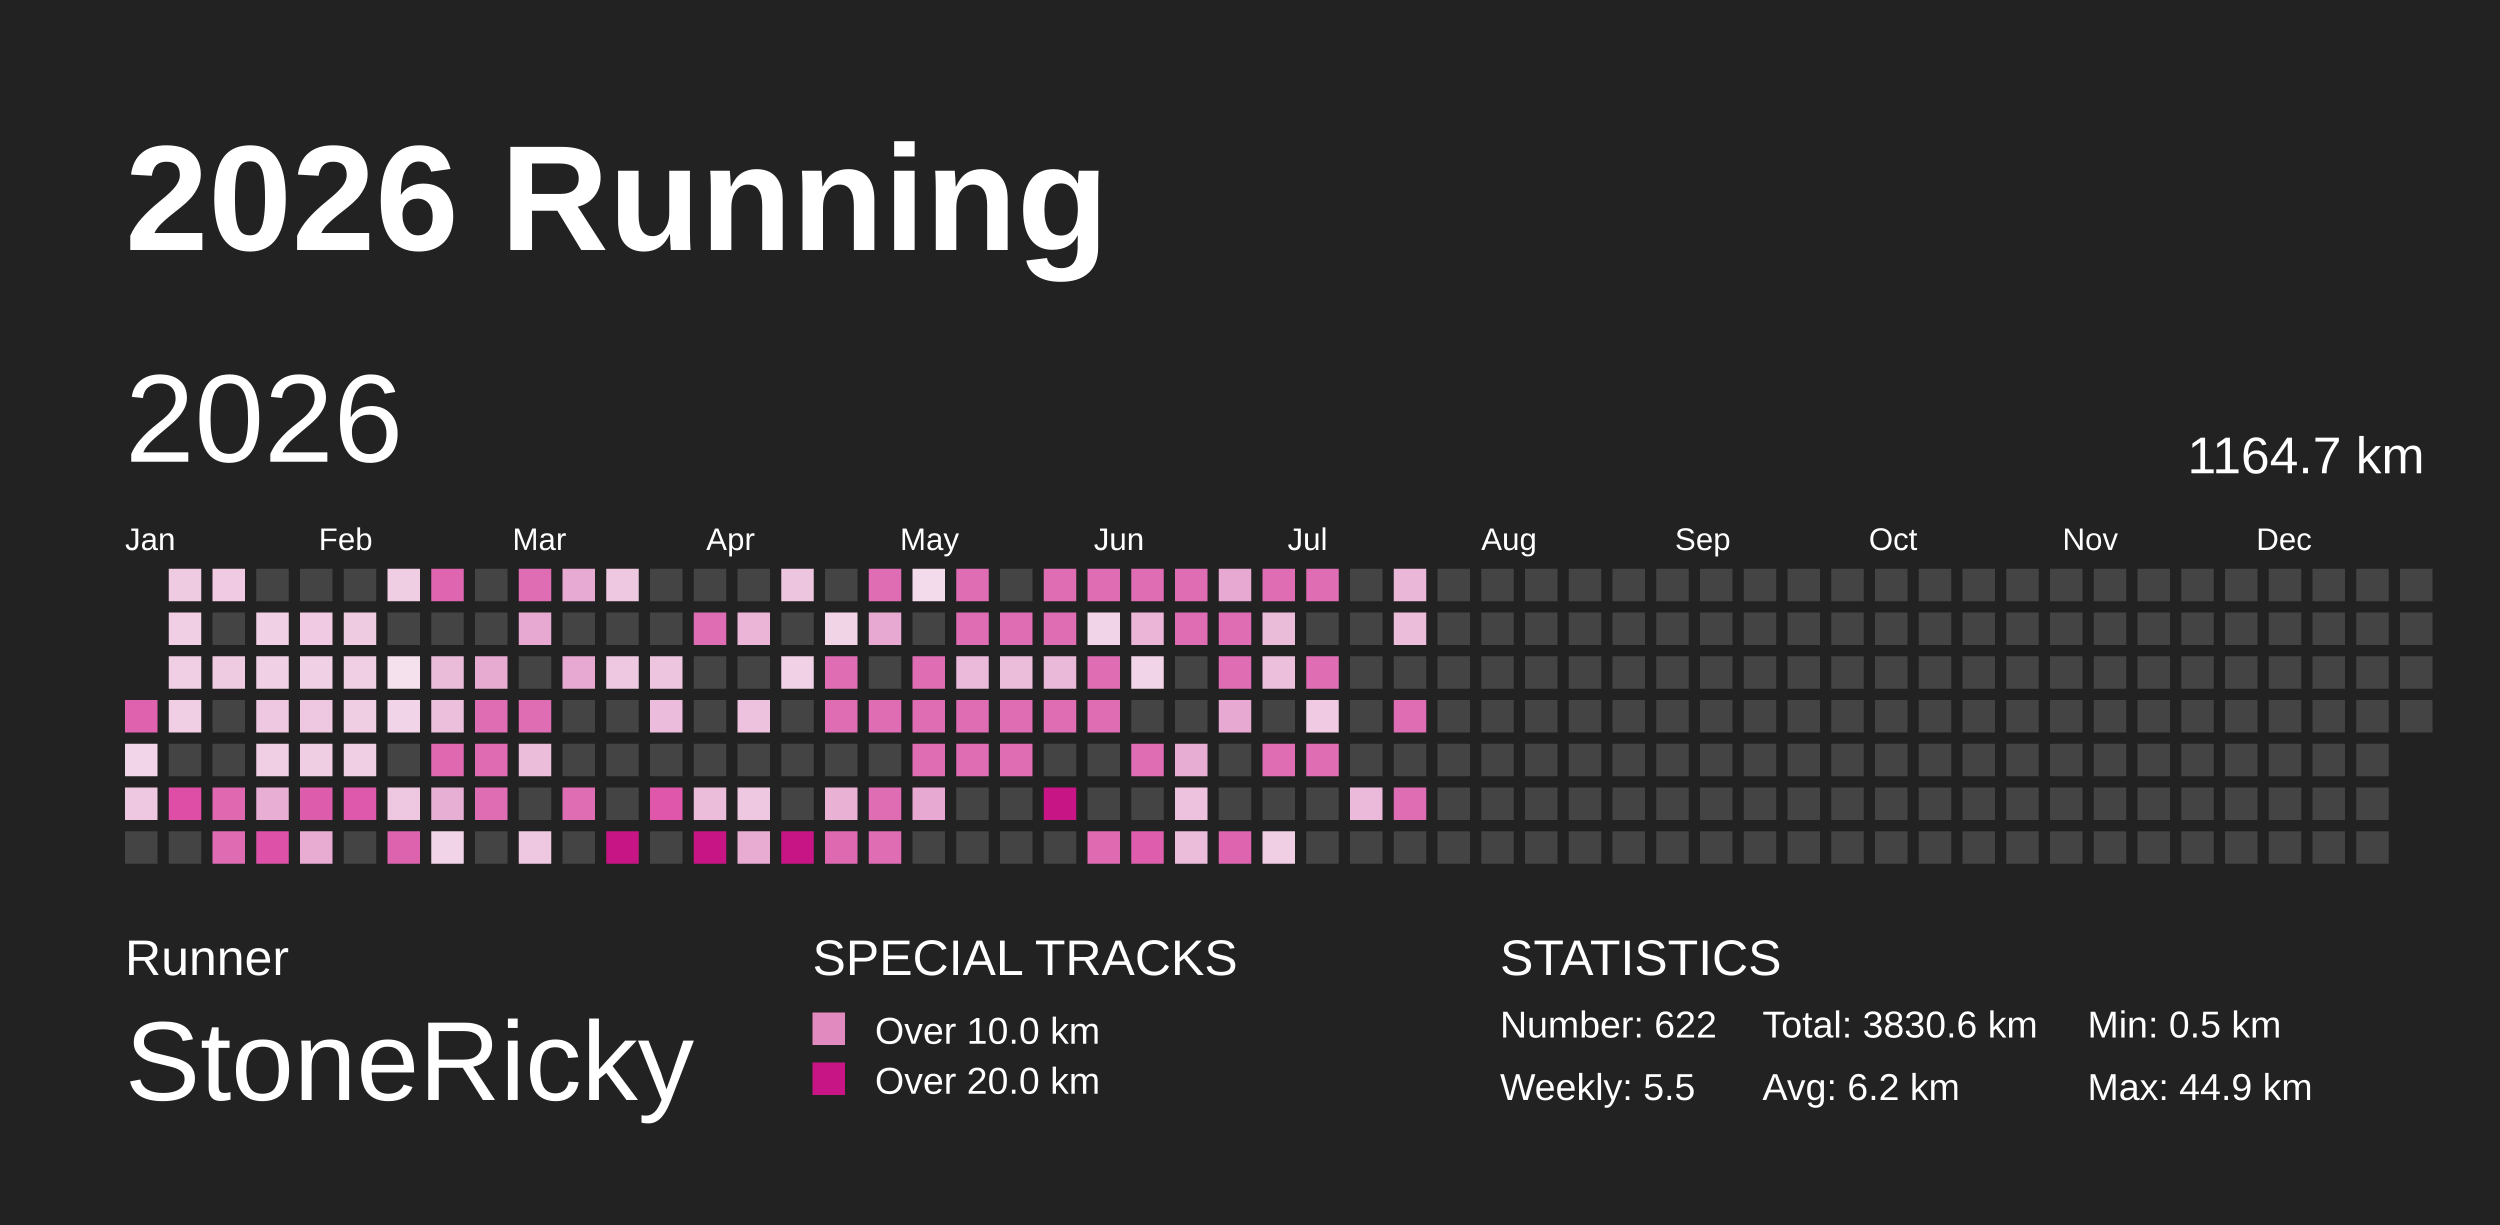
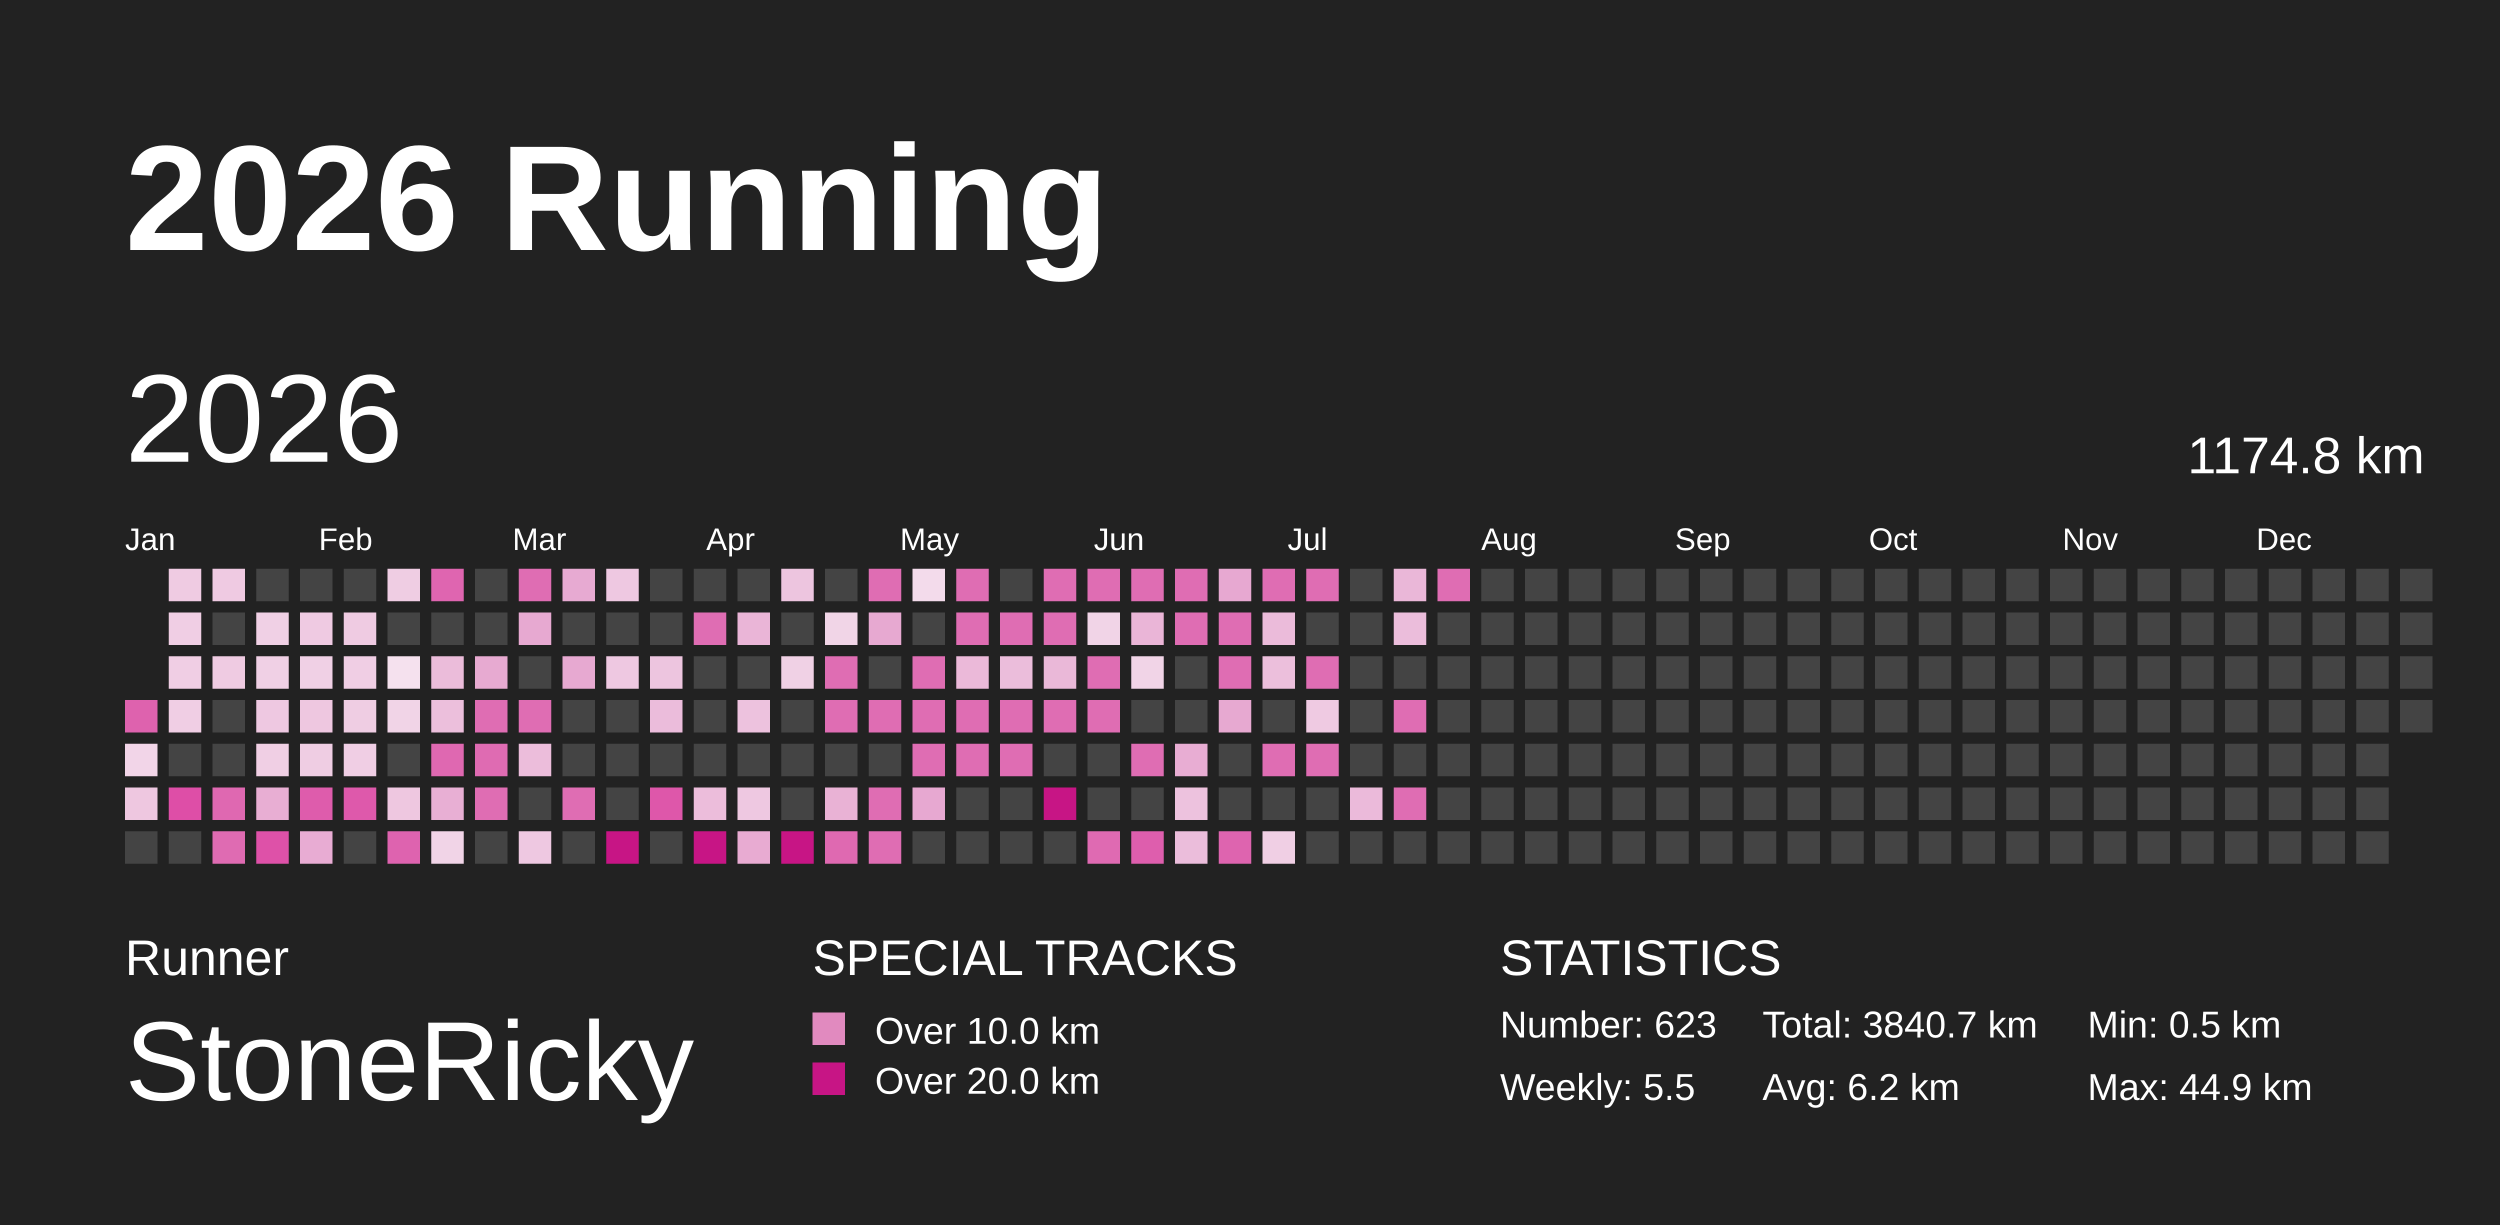
<svg xmlns="http://www.w3.org/2000/svg" baseProfile="full" height="98mm" version="1.1" viewBox="0,0,200,98" width="200mm">
  <defs>
    <pattern height="2" id="indoor-stripe" patternUnits="userSpaceOnUse" width="2">
      <line stroke="white" stroke-opacity="0.45" stroke-width="0.5" x1="0" x2="2" y1="2" y2="0" />
    </pattern>
  </defs>
  <rect fill="#222222" height="98" width="200" x="0" y="0" />
  <text fill="#FFFFFF" style="font-size:12px; font-family:Arial; font-weight:bold;" x="10" y="20">2026 Running</text>
  <text fill="#FFFFFF" style="font-size:4px; font-family:Arial" x="10" y="78">Runner</text>
  <text fill="#FFFFFF" style="font-size:9px; font-family:Arial" x="10" y="88">StoneRicky</text>
  <text fill="#FFFFFF" style="font-size:4px; font-family:Arial" x="65" y="78">SPECIAL TRACKS</text>
  <rect fill="#E18ABF" height="2.6" width="2.6" x="65" y="81" />
  <text fill="#FFFFFF" style="font-size:3px; font-family:Arial" x="70" y="83.5">Over 10.0 km</text>
  <rect fill="#C71585" height="2.6" width="2.6" x="65" y="85" />
  <text fill="#FFFFFF" style="font-size:3px; font-family:Arial" x="70" y="87.5">Over 20.0 km</text>
  <text fill="#FFFFFF" style="font-size:4px; font-family:Arial" x="120" y="78">STATISTICS</text>
-   <text fill="#FFFFFF" style="font-size:3px; font-family:Arial" x="120" y="83">Number: 622</text>
+   <text fill="#FFFFFF" style="font-size:3px; font-family:Arial" x="120" y="83">Number: 623</text>
  <text fill="#FFFFFF" style="font-size:3px; font-family:Arial" x="120" y="88">Weekly: 5.5</text>
-   <text fill="#FFFFFF" style="font-size:3px; font-family:Arial" x="141" y="83">Total: 3830.6 km</text>
+   <text fill="#FFFFFF" style="font-size:3px; font-family:Arial" x="141" y="83">Total: 3840.7 km</text>
  <text fill="#FFFFFF" style="font-size:3px; font-family:Arial" x="141" y="88">Avg: 6.2 km</text>
  <text fill="#FFFFFF" style="font-size:3px; font-family:Arial" x="167" y="83">Min: 0.5 km</text>
  <text fill="#FFFFFF" style="font-size:3px; font-family:Arial" x="167" y="88">Max: 44.9 km</text>
  <text dominant-baseline="hanging" fill="#FFFFFF" style="font-size:10.0px; font-family:Arial;" x="10" y="30">2026</text>
-   <text dominant-baseline="hanging" fill="#FFFFFF" style="font-size:4.125px; font-family:Arial;" x="175" y="35">1164.7 km</text>
+   <text dominant-baseline="hanging" fill="#FFFFFF" style="font-size:4.125px; font-family:Arial;" x="175" y="35">1174.8 km</text>
  <text fill="#FFFFFF" style="font-size:2.5px; font-family:Arial" x="10.0" y="44">Jan</text>
  <text fill="#FFFFFF" style="font-size:2.5px; font-family:Arial" x="25.5" y="44">Feb</text>
  <text fill="#FFFFFF" style="font-size:2.5px; font-family:Arial" x="41.0" y="44">Mar</text>
  <text fill="#FFFFFF" style="font-size:2.5px; font-family:Arial" x="56.5" y="44">Apr</text>
  <text fill="#FFFFFF" style="font-size:2.5px; font-family:Arial" x="72.0" y="44">May</text>
  <text fill="#FFFFFF" style="font-size:2.5px; font-family:Arial" x="87.5" y="44">Jun</text>
  <text fill="#FFFFFF" style="font-size:2.5px; font-family:Arial" x="103.0" y="44">Jul</text>
  <text fill="#FFFFFF" style="font-size:2.5px; font-family:Arial" x="118.5" y="44">Aug</text>
  <text fill="#FFFFFF" style="font-size:2.5px; font-family:Arial" x="134.0" y="44">Sep</text>
  <text fill="#FFFFFF" style="font-size:2.5px; font-family:Arial" x="149.5" y="44">Oct</text>
  <text fill="#FFFFFF" style="font-size:2.5px; font-family:Arial" x="165.0" y="44">Nov</text>
  <text fill="#FFFFFF" style="font-size:2.5px; font-family:Arial" x="180.5" y="44">Dec</text>
  <rect fill="#de62ae" height="2.6" width="2.6" x="10.0" y="56.0" />
  <rect fill="#f2d5e8" height="2.6" width="2.6" x="10.0" y="59.5" />
  <rect fill="#eec7e0" height="2.6" width="2.6" x="10.0" y="63.0" />
  <rect fill="#444444" height="2.6" width="2.6" x="10.0" y="66.5" />
  <rect fill="#efcbe2" height="2.6" width="2.6" x="13.5" y="45.5" />
  <rect fill="#f0cee4" height="2.6" width="2.6" x="13.5" y="49.0" />
  <rect fill="#f0cee4" height="2.6" width="2.6" x="13.5" y="52.5" />
  <rect fill="#f0cee4" height="2.6" width="2.6" x="13.5" y="56.0" />
  <rect fill="#444444" height="2.6" width="2.6" x="13.5" y="59.5" />
  <rect fill="#de4ea7" height="2.6" width="2.6" x="13.5" y="63.0" />
  <rect fill="#444444" height="2.6" width="2.6" x="13.5" y="66.5" />
  <rect fill="#efcae2" height="2.6" width="2.6" x="17.0" y="45.5" />
  <rect fill="#444444" height="2.6" width="2.6" x="17.0" y="49.0" />
  <rect fill="#efcbe2" height="2.6" width="2.6" x="17.0" y="52.5" />
  <rect fill="#444444" height="2.6" width="2.6" x="17.0" y="56.0" />
  <rect fill="#444444" height="2.6" width="2.6" x="17.0" y="59.5" />
  <rect fill="#df68b1" height="2.6" width="2.6" x="17.0" y="63.0" />
  <rect fill="#df6bb2" height="2.6" width="2.6" x="17.0" y="66.5" />
  <rect fill="#444444" height="2.6" width="2.6" x="20.5" y="45.5" />
  <rect fill="#f0d0e5" height="2.6" width="2.6" x="20.5" y="49.0" />
  <rect fill="#f0d0e5" height="2.6" width="2.6" x="20.5" y="52.5" />
  <rect fill="#eec8e1" height="2.6" width="2.6" x="20.5" y="56.0" />
  <rect fill="#f0cfe4" height="2.6" width="2.6" x="20.5" y="59.5" />
  <rect fill="#e8aed3" height="2.6" width="2.6" x="20.5" y="63.0" />
  <rect fill="#de51a8" height="2.6" width="2.6" x="20.5" y="66.5" />
  <rect fill="#444444" height="2.6" width="2.6" x="24.0" y="45.5" />
  <rect fill="#efcae2" height="2.6" width="2.6" x="24.0" y="49.0" />
  <rect fill="#f0d0e5" height="2.6" width="2.6" x="24.0" y="52.5" />
  <rect fill="#eec7e0" height="2.6" width="2.6" x="24.0" y="56.0" />
  <rect fill="#efcde3" height="2.6" width="2.6" x="24.0" y="59.5" />
  <rect fill="#de5cac" height="2.6" width="2.6" x="24.0" y="63.0" />
  <rect fill="#e8acd3" height="2.6" width="2.6" x="24.0" y="66.5" />
  <rect fill="#444444" height="2.6" width="2.6" x="27.5" y="45.5" />
  <rect fill="#efcbe2" height="2.6" width="2.6" x="27.5" y="49.0" />
  <rect fill="#f0cee4" height="2.6" width="2.6" x="27.5" y="52.5" />
  <rect fill="#efcde3" height="2.6" width="2.6" x="27.5" y="56.0" />
  <rect fill="#f0cee4" height="2.6" width="2.6" x="27.5" y="59.5" />
  <rect fill="#de59ab" height="2.6" width="2.6" x="27.5" y="63.0" />
  <rect fill="#444444" height="2.6" width="2.6" x="27.5" y="66.5" />
  <rect fill="#efcde3" height="2.6" width="2.6" x="31.0" y="45.5" />
  <rect fill="#444444" height="2.6" width="2.6" x="31.0" y="49.0" />
  <rect fill="#f5e1ee" height="2.6" width="2.6" x="31.0" y="52.5" />
  <rect fill="#f1d4e7" height="2.6" width="2.6" x="31.0" y="56.0" />
  <rect fill="#444444" height="2.6" width="2.6" x="31.0" y="59.5" />
  <rect fill="#eec7e0" height="2.6" width="2.6" x="31.0" y="63.0" />
  <rect fill="#de63af" height="2.6" width="2.6" x="31.0" y="66.5" />
  <rect fill="#df65b0" height="2.6" width="2.6" x="34.5" y="45.5" />
  <rect fill="#444444" height="2.6" width="2.6" x="34.5" y="49.0" />
  <rect fill="#ebbcda" height="2.6" width="2.6" x="34.5" y="52.5" />
  <rect fill="#ecbfdc" height="2.6" width="2.6" x="34.5" y="56.0" />
  <rect fill="#df68b1" height="2.6" width="2.6" x="34.5" y="59.5" />
  <rect fill="#e8afd4" height="2.6" width="2.6" x="34.5" y="63.0" />
  <rect fill="#f1d4e7" height="2.6" width="2.6" x="34.5" y="66.5" />
  <rect fill="#444444" height="2.6" width="2.6" x="38.0" y="45.5" />
  <rect fill="#444444" height="2.6" width="2.6" x="38.0" y="49.0" />
  <rect fill="#e7aad1" height="2.6" width="2.6" x="38.0" y="52.5" />
  <rect fill="#df6db3" height="2.6" width="2.6" x="38.0" y="56.0" />
  <rect fill="#df6bb2" height="2.6" width="2.6" x="38.0" y="59.5" />
  <rect fill="#df6db3" height="2.6" width="2.6" x="38.0" y="63.0" />
  <rect fill="#444444" height="2.6" width="2.6" x="38.0" y="66.5" />
  <rect fill="#df6db3" height="2.6" width="2.6" x="41.5" y="45.5" />
  <rect fill="#e7a9d1" height="2.6" width="2.6" x="41.5" y="49.0" />
  <rect fill="#444444" height="2.6" width="2.6" x="41.5" y="52.5" />
  <rect fill="#df6db3" height="2.6" width="2.6" x="41.5" y="56.0" />
  <rect fill="#ecbddb" height="2.6" width="2.6" x="41.5" y="59.5" />
  <rect fill="#444444" height="2.6" width="2.6" x="41.5" y="63.0" />
  <rect fill="#eec8e1" height="2.6" width="2.6" x="41.5" y="66.5" />
  <rect fill="#e7aad2" height="2.6" width="2.6" x="45.0" y="45.5" />
  <rect fill="#444444" height="2.6" width="2.6" x="45.0" y="49.0" />
  <rect fill="#e7a9d1" height="2.6" width="2.6" x="45.0" y="52.5" />
  <rect fill="#444444" height="2.6" width="2.6" x="45.0" y="56.0" />
  <rect fill="#444444" height="2.6" width="2.6" x="45.0" y="59.5" />
  <rect fill="#df6db3" height="2.6" width="2.6" x="45.0" y="63.0" />
  <rect fill="#444444" height="2.6" width="2.6" x="45.0" y="66.5" />
  <rect fill="#eec8e1" height="2.6" width="2.6" x="48.5" y="45.5" />
  <rect fill="#444444" height="2.6" width="2.6" x="48.5" y="49.0" />
  <rect fill="#eec8e1" height="2.6" width="2.6" x="48.5" y="52.5" />
  <rect fill="#444444" height="2.6" width="2.6" x="48.5" y="56.0" />
  <rect fill="#444444" height="2.6" width="2.6" x="48.5" y="59.5" />
  <rect fill="#444444" height="2.6" width="2.6" x="48.5" y="63.0" />
  <rect fill="#C71585" height="2.6" width="2.6" x="48.5" y="66.5" />
  <rect fill="#444444" height="2.6" width="2.6" x="52.0" y="45.5" />
  <rect fill="#444444" height="2.6" width="2.6" x="52.0" y="49.0" />
  <rect fill="#edc5df" height="2.6" width="2.6" x="52.0" y="52.5" />
  <rect fill="#ebbcdb" height="2.6" width="2.6" x="52.0" y="56.0" />
  <rect fill="#444444" height="2.6" width="2.6" x="52.0" y="59.5" />
  <rect fill="#de57aa" height="2.6" width="2.6" x="52.0" y="63.0" />
  <rect fill="#444444" height="2.6" width="2.6" x="52.0" y="66.5" />
  <rect fill="#444444" height="2.6" width="2.6" x="55.5" y="45.5" />
  <rect fill="#df6db3" height="2.6" width="2.6" x="55.5" y="49.0" />
  <rect fill="#444444" height="2.6" width="2.6" x="55.5" y="52.5" />
  <rect fill="#444444" height="2.6" width="2.6" x="55.5" y="56.0" />
  <rect fill="#444444" height="2.6" width="2.6" x="55.5" y="59.5" />
  <rect fill="#ecbddb" height="2.6" width="2.6" x="55.5" y="63.0" />
  <rect fill="#C71585" height="2.6" width="2.6" x="55.5" y="66.5" />
  <rect fill="#444444" height="2.6" width="2.6" x="59.0" y="45.5" />
  <rect fill="#eab5d7" height="2.6" width="2.6" x="59.0" y="49.0" />
  <rect fill="#444444" height="2.6" width="2.6" x="59.0" y="52.5" />
  <rect fill="#edc2de" height="2.6" width="2.6" x="59.0" y="56.0" />
  <rect fill="#444444" height="2.6" width="2.6" x="59.0" y="59.5" />
  <rect fill="#eec8e1" height="2.6" width="2.6" x="59.0" y="63.0" />
  <rect fill="#e8abd2" height="2.6" width="2.6" x="59.0" y="66.5" />
  <rect fill="#edc5df" height="2.6" width="2.6" x="62.5" y="45.5" />
  <rect fill="#444444" height="2.6" width="2.6" x="62.5" y="49.0" />
  <rect fill="#f0d1e5" height="2.6" width="2.6" x="62.5" y="52.5" />
  <rect fill="#444444" height="2.6" width="2.6" x="62.5" y="56.0" />
  <rect fill="#444444" height="2.6" width="2.6" x="62.5" y="59.5" />
  <rect fill="#444444" height="2.6" width="2.6" x="62.5" y="63.0" />
  <rect fill="#C71585" height="2.6" width="2.6" x="62.5" y="66.5" />
  <rect fill="#444444" height="2.6" width="2.6" x="66.0" y="45.5" />
  <rect fill="#f1d5e7" height="2.6" width="2.6" x="66.0" y="49.0" />
  <rect fill="#df6db3" height="2.6" width="2.6" x="66.0" y="52.5" />
  <rect fill="#df6db3" height="2.6" width="2.6" x="66.0" y="56.0" />
  <rect fill="#444444" height="2.6" width="2.6" x="66.0" y="59.5" />
  <rect fill="#e9b2d5" height="2.6" width="2.6" x="66.0" y="63.0" />
  <rect fill="#df69b1" height="2.6" width="2.6" x="66.0" y="66.5" />
  <rect fill="#df6db3" height="2.6" width="2.6" x="69.5" y="45.5" />
  <rect fill="#e7a9d1" height="2.6" width="2.6" x="69.5" y="49.0" />
  <rect fill="#444444" height="2.6" width="2.6" x="69.5" y="52.5" />
  <rect fill="#df6db3" height="2.6" width="2.6" x="69.5" y="56.0" />
  <rect fill="#444444" height="2.6" width="2.6" x="69.5" y="59.5" />
  <rect fill="#df6db3" height="2.6" width="2.6" x="69.5" y="63.0" />
  <rect fill="#df6db3" height="2.6" width="2.6" x="69.5" y="66.5" />
  <rect fill="#f3dbeb" height="2.6" width="2.6" x="73.0" y="45.5" />
  <rect fill="#444444" height="2.6" width="2.6" x="73.0" y="49.0" />
  <rect fill="#df6db3" height="2.6" width="2.6" x="73.0" y="52.5" />
  <rect fill="#df6db3" height="2.6" width="2.6" x="73.0" y="56.0" />
  <rect fill="#df6db3" height="2.6" width="2.6" x="73.0" y="59.5" />
  <rect fill="#e7a8d1" height="2.6" width="2.6" x="73.0" y="63.0" />
  <rect fill="#444444" height="2.6" width="2.6" x="73.0" y="66.5" />
  <rect fill="#df6db3" height="2.6" width="2.6" x="76.5" y="45.5" />
  <rect fill="#df6db3" height="2.6" width="2.6" x="76.5" y="49.0" />
  <rect fill="#ebb9d9" height="2.6" width="2.6" x="76.5" y="52.5" />
  <rect fill="#df6db3" height="2.6" width="2.6" x="76.5" y="56.0" />
  <rect fill="#df6db3" height="2.6" width="2.6" x="76.5" y="59.5" />
  <rect fill="#444444" height="2.6" width="2.6" x="76.5" y="63.0" />
  <rect fill="#444444" height="2.6" width="2.6" x="76.5" y="66.5" />
  <rect fill="#444444" height="2.6" width="2.6" x="80.0" y="45.5" />
  <rect fill="#df6db3" height="2.6" width="2.6" x="80.0" y="49.0" />
  <rect fill="#ebbddb" height="2.6" width="2.6" x="80.0" y="52.5" />
  <rect fill="#df6db3" height="2.6" width="2.6" x="80.0" y="56.0" />
  <rect fill="#df6db3" height="2.6" width="2.6" x="80.0" y="59.5" />
  <rect fill="#444444" height="2.6" width="2.6" x="80.0" y="63.0" />
  <rect fill="#444444" height="2.6" width="2.6" x="80.0" y="66.5" />
  <rect fill="#df6db3" height="2.6" width="2.6" x="83.5" y="45.5" />
  <rect fill="#df6db3" height="2.6" width="2.6" x="83.5" y="49.0" />
  <rect fill="#eab8d8" height="2.6" width="2.6" x="83.5" y="52.5" />
  <rect fill="#df6db3" height="2.6" width="2.6" x="83.5" y="56.0" />
  <rect fill="#444444" height="2.6" width="2.6" x="83.5" y="59.5" />
  <rect fill="#C71585" height="2.6" width="2.6" x="83.5" y="63.0" />
  <rect fill="#444444" height="2.6" width="2.6" x="83.5" y="66.5" />
  <rect fill="#df6db3" height="2.6" width="2.6" x="87.0" y="45.5" />
  <rect fill="#f1d4e7" height="2.6" width="2.6" x="87.0" y="49.0" />
  <rect fill="#df6db3" height="2.6" width="2.6" x="87.0" y="52.5" />
  <rect fill="#df6db3" height="2.6" width="2.6" x="87.0" y="56.0" />
  <rect fill="#444444" height="2.6" width="2.6" x="87.0" y="59.5" />
  <rect fill="#444444" height="2.6" width="2.6" x="87.0" y="63.0" />
  <rect fill="#df6ab2" height="2.6" width="2.6" x="87.0" y="66.5" />
  <rect fill="#df6db3" height="2.6" width="2.6" x="90.5" y="45.5" />
  <rect fill="#eab5d7" height="2.6" width="2.6" x="90.5" y="49.0" />
  <rect fill="#f1d4e7" height="2.6" width="2.6" x="90.5" y="52.5" />
  <rect fill="#444444" height="2.6" width="2.6" x="90.5" y="56.0" />
  <rect fill="#df6db3" height="2.6" width="2.6" x="90.5" y="59.5" />
  <rect fill="#444444" height="2.6" width="2.6" x="90.5" y="63.0" />
  <rect fill="#de5ead" height="2.6" width="2.6" x="90.5" y="66.5" />
  <rect fill="#df6db3" height="2.6" width="2.6" x="94.0" y="45.5" />
  <rect fill="#df6db3" height="2.6" width="2.6" x="94.0" y="49.0" />
  <rect fill="#444444" height="2.6" width="2.6" x="94.0" y="52.5" />
  <rect fill="#444444" height="2.6" width="2.6" x="94.0" y="56.0" />
  <rect fill="#e8add3" height="2.6" width="2.6" x="94.0" y="59.5" />
  <rect fill="#edc2de" height="2.6" width="2.6" x="94.0" y="63.0" />
  <rect fill="#ebbddb" height="2.6" width="2.6" x="94.0" y="66.5" />
  <rect fill="#e7a8d1" height="2.6" width="2.6" x="97.5" y="45.5" />
  <rect fill="#df6db3" height="2.6" width="2.6" x="97.5" y="49.0" />
  <rect fill="#df6db3" height="2.6" width="2.6" x="97.5" y="52.5" />
  <rect fill="#e7a9d1" height="2.6" width="2.6" x="97.5" y="56.0" />
  <rect fill="#444444" height="2.6" width="2.6" x="97.5" y="59.5" />
  <rect fill="#444444" height="2.6" width="2.6" x="97.5" y="63.0" />
  <rect fill="#de64af" height="2.6" width="2.6" x="97.5" y="66.5" />
  <rect fill="#df6db3" height="2.6" width="2.6" x="101.0" y="45.5" />
  <rect fill="#ebbbda" height="2.6" width="2.6" x="101.0" y="49.0" />
  <rect fill="#ecbfdc" height="2.6" width="2.6" x="101.0" y="52.5" />
  <rect fill="#444444" height="2.6" width="2.6" x="101.0" y="56.0" />
  <rect fill="#df6db3" height="2.6" width="2.6" x="101.0" y="59.5" />
  <rect fill="#444444" height="2.6" width="2.6" x="101.0" y="63.0" />
  <rect fill="#f0cfe4" height="2.6" width="2.6" x="101.0" y="66.5" />
  <rect fill="#df6db3" height="2.6" width="2.6" x="104.5" y="45.5" />
  <rect fill="#444444" height="2.6" width="2.6" x="104.5" y="49.0" />
  <rect fill="#df6db3" height="2.6" width="2.6" x="104.5" y="52.5" />
  <rect fill="#efcae2" height="2.6" width="2.6" x="104.5" y="56.0" />
  <rect fill="#df6db3" height="2.6" width="2.6" x="104.5" y="59.5" />
  <rect fill="#444444" height="2.6" width="2.6" x="104.5" y="63.0" />
  <rect fill="#444444" height="2.6" width="2.6" x="104.5" y="66.5" />
  <rect fill="#444444" height="2.6" width="2.6" x="108.0" y="45.5" />
  <rect fill="#444444" height="2.6" width="2.6" x="108.0" y="49.0" />
  <rect fill="#444444" height="2.6" width="2.6" x="108.0" y="52.5" />
  <rect fill="#444444" height="2.6" width="2.6" x="108.0" y="56.0" />
  <rect fill="#444444" height="2.6" width="2.6" x="108.0" y="59.5" />
  <rect fill="#ebbada" height="2.6" width="2.6" x="108.0" y="63.0" />
  <rect fill="#444444" height="2.6" width="2.6" x="108.0" y="66.5" />
  <rect fill="#eab7d8" height="2.6" width="2.6" x="111.5" y="45.5" />
  <rect fill="#ebbddb" height="2.6" width="2.6" x="111.5" y="49.0" />
  <rect fill="#444444" height="2.6" width="2.6" x="111.5" y="52.5" />
  <rect fill="#df6db3" height="2.6" width="2.6" x="111.5" y="56.0" />
  <rect fill="#444444" height="2.6" width="2.6" x="111.5" y="59.5" />
  <rect fill="#df6db3" height="2.6" width="2.6" x="111.5" y="63.0" />
  <rect fill="#444444" height="2.6" width="2.6" x="111.5" y="66.5" />
-   <rect fill="#444444" height="2.6" width="2.6" x="115.0" y="45.5" />
+   <rect fill="#df6db3" height="2.6" width="2.6" x="115.0" y="45.5" />
  <rect fill="#444444" height="2.6" width="2.6" x="115.0" y="49.0" />
  <rect fill="#444444" height="2.6" width="2.6" x="115.0" y="52.5" />
  <rect fill="#444444" height="2.6" width="2.6" x="115.0" y="56.0" />
  <rect fill="#444444" height="2.6" width="2.6" x="115.0" y="59.5" />
  <rect fill="#444444" height="2.6" width="2.6" x="115.0" y="63.0" />
  <rect fill="#444444" height="2.6" width="2.6" x="115.0" y="66.5" />
  <rect fill="#444444" height="2.6" width="2.6" x="118.5" y="45.5" />
  <rect fill="#444444" height="2.6" width="2.6" x="118.5" y="49.0" />
  <rect fill="#444444" height="2.6" width="2.6" x="118.5" y="52.5" />
  <rect fill="#444444" height="2.6" width="2.6" x="118.5" y="56.0" />
  <rect fill="#444444" height="2.6" width="2.6" x="118.5" y="59.5" />
  <rect fill="#444444" height="2.6" width="2.6" x="118.5" y="63.0" />
  <rect fill="#444444" height="2.6" width="2.6" x="118.5" y="66.5" />
  <rect fill="#444444" height="2.6" width="2.6" x="122.0" y="45.5" />
  <rect fill="#444444" height="2.6" width="2.6" x="122.0" y="49.0" />
  <rect fill="#444444" height="2.6" width="2.6" x="122.0" y="52.5" />
  <rect fill="#444444" height="2.6" width="2.6" x="122.0" y="56.0" />
  <rect fill="#444444" height="2.6" width="2.6" x="122.0" y="59.5" />
  <rect fill="#444444" height="2.6" width="2.6" x="122.0" y="63.0" />
  <rect fill="#444444" height="2.6" width="2.6" x="122.0" y="66.5" />
  <rect fill="#444444" height="2.6" width="2.6" x="125.5" y="45.5" />
  <rect fill="#444444" height="2.6" width="2.6" x="125.5" y="49.0" />
  <rect fill="#444444" height="2.6" width="2.6" x="125.5" y="52.5" />
  <rect fill="#444444" height="2.6" width="2.6" x="125.5" y="56.0" />
  <rect fill="#444444" height="2.6" width="2.6" x="125.5" y="59.5" />
  <rect fill="#444444" height="2.6" width="2.6" x="125.5" y="63.0" />
  <rect fill="#444444" height="2.6" width="2.6" x="125.5" y="66.5" />
  <rect fill="#444444" height="2.6" width="2.6" x="129.0" y="45.5" />
  <rect fill="#444444" height="2.6" width="2.6" x="129.0" y="49.0" />
  <rect fill="#444444" height="2.6" width="2.6" x="129.0" y="52.5" />
  <rect fill="#444444" height="2.6" width="2.6" x="129.0" y="56.0" />
  <rect fill="#444444" height="2.6" width="2.6" x="129.0" y="59.5" />
  <rect fill="#444444" height="2.6" width="2.6" x="129.0" y="63.0" />
  <rect fill="#444444" height="2.6" width="2.6" x="129.0" y="66.5" />
  <rect fill="#444444" height="2.6" width="2.6" x="132.5" y="45.5" />
  <rect fill="#444444" height="2.6" width="2.6" x="132.5" y="49.0" />
  <rect fill="#444444" height="2.6" width="2.6" x="132.5" y="52.5" />
  <rect fill="#444444" height="2.6" width="2.6" x="132.5" y="56.0" />
  <rect fill="#444444" height="2.6" width="2.6" x="132.5" y="59.5" />
  <rect fill="#444444" height="2.6" width="2.6" x="132.5" y="63.0" />
  <rect fill="#444444" height="2.6" width="2.6" x="132.5" y="66.5" />
  <rect fill="#444444" height="2.6" width="2.6" x="136.0" y="45.5" />
  <rect fill="#444444" height="2.6" width="2.6" x="136.0" y="49.0" />
  <rect fill="#444444" height="2.6" width="2.6" x="136.0" y="52.5" />
  <rect fill="#444444" height="2.6" width="2.6" x="136.0" y="56.0" />
  <rect fill="#444444" height="2.6" width="2.6" x="136.0" y="59.5" />
  <rect fill="#444444" height="2.6" width="2.6" x="136.0" y="63.0" />
  <rect fill="#444444" height="2.6" width="2.6" x="136.0" y="66.5" />
  <rect fill="#444444" height="2.6" width="2.6" x="139.5" y="45.5" />
  <rect fill="#444444" height="2.6" width="2.6" x="139.5" y="49.0" />
  <rect fill="#444444" height="2.6" width="2.6" x="139.5" y="52.5" />
  <rect fill="#444444" height="2.6" width="2.6" x="139.5" y="56.0" />
  <rect fill="#444444" height="2.6" width="2.6" x="139.5" y="59.5" />
  <rect fill="#444444" height="2.6" width="2.6" x="139.5" y="63.0" />
  <rect fill="#444444" height="2.6" width="2.6" x="139.5" y="66.5" />
  <rect fill="#444444" height="2.6" width="2.6" x="143.0" y="45.5" />
  <rect fill="#444444" height="2.6" width="2.6" x="143.0" y="49.0" />
  <rect fill="#444444" height="2.6" width="2.6" x="143.0" y="52.5" />
  <rect fill="#444444" height="2.6" width="2.6" x="143.0" y="56.0" />
  <rect fill="#444444" height="2.6" width="2.6" x="143.0" y="59.5" />
  <rect fill="#444444" height="2.6" width="2.6" x="143.0" y="63.0" />
  <rect fill="#444444" height="2.6" width="2.6" x="143.0" y="66.5" />
  <rect fill="#444444" height="2.6" width="2.6" x="146.5" y="45.5" />
  <rect fill="#444444" height="2.6" width="2.6" x="146.5" y="49.0" />
  <rect fill="#444444" height="2.6" width="2.6" x="146.5" y="52.5" />
  <rect fill="#444444" height="2.6" width="2.6" x="146.5" y="56.0" />
  <rect fill="#444444" height="2.6" width="2.6" x="146.5" y="59.5" />
  <rect fill="#444444" height="2.6" width="2.6" x="146.5" y="63.0" />
  <rect fill="#444444" height="2.6" width="2.6" x="146.5" y="66.5" />
  <rect fill="#444444" height="2.6" width="2.6" x="150.0" y="45.5" />
  <rect fill="#444444" height="2.6" width="2.6" x="150.0" y="49.0" />
  <rect fill="#444444" height="2.6" width="2.6" x="150.0" y="52.5" />
  <rect fill="#444444" height="2.6" width="2.6" x="150.0" y="56.0" />
  <rect fill="#444444" height="2.6" width="2.6" x="150.0" y="59.5" />
  <rect fill="#444444" height="2.6" width="2.6" x="150.0" y="63.0" />
  <rect fill="#444444" height="2.6" width="2.6" x="150.0" y="66.5" />
  <rect fill="#444444" height="2.6" width="2.6" x="153.5" y="45.5" />
  <rect fill="#444444" height="2.6" width="2.6" x="153.5" y="49.0" />
  <rect fill="#444444" height="2.6" width="2.6" x="153.5" y="52.5" />
  <rect fill="#444444" height="2.6" width="2.6" x="153.5" y="56.0" />
  <rect fill="#444444" height="2.6" width="2.6" x="153.5" y="59.5" />
  <rect fill="#444444" height="2.6" width="2.6" x="153.5" y="63.0" />
  <rect fill="#444444" height="2.6" width="2.6" x="153.5" y="66.5" />
  <rect fill="#444444" height="2.6" width="2.6" x="157.0" y="45.5" />
  <rect fill="#444444" height="2.6" width="2.6" x="157.0" y="49.0" />
  <rect fill="#444444" height="2.6" width="2.6" x="157.0" y="52.5" />
  <rect fill="#444444" height="2.6" width="2.6" x="157.0" y="56.0" />
  <rect fill="#444444" height="2.6" width="2.6" x="157.0" y="59.5" />
  <rect fill="#444444" height="2.6" width="2.6" x="157.0" y="63.0" />
  <rect fill="#444444" height="2.6" width="2.6" x="157.0" y="66.5" />
  <rect fill="#444444" height="2.6" width="2.6" x="160.5" y="45.5" />
  <rect fill="#444444" height="2.6" width="2.6" x="160.5" y="49.0" />
  <rect fill="#444444" height="2.6" width="2.6" x="160.5" y="52.5" />
  <rect fill="#444444" height="2.6" width="2.6" x="160.5" y="56.0" />
  <rect fill="#444444" height="2.6" width="2.6" x="160.5" y="59.5" />
  <rect fill="#444444" height="2.6" width="2.6" x="160.5" y="63.0" />
  <rect fill="#444444" height="2.6" width="2.6" x="160.5" y="66.5" />
  <rect fill="#444444" height="2.6" width="2.6" x="164.0" y="45.5" />
  <rect fill="#444444" height="2.6" width="2.6" x="164.0" y="49.0" />
  <rect fill="#444444" height="2.6" width="2.6" x="164.0" y="52.5" />
  <rect fill="#444444" height="2.6" width="2.6" x="164.0" y="56.0" />
  <rect fill="#444444" height="2.6" width="2.6" x="164.0" y="59.5" />
  <rect fill="#444444" height="2.6" width="2.6" x="164.0" y="63.0" />
  <rect fill="#444444" height="2.6" width="2.6" x="164.0" y="66.5" />
  <rect fill="#444444" height="2.6" width="2.6" x="167.5" y="45.5" />
  <rect fill="#444444" height="2.6" width="2.6" x="167.5" y="49.0" />
  <rect fill="#444444" height="2.6" width="2.6" x="167.5" y="52.5" />
  <rect fill="#444444" height="2.6" width="2.6" x="167.5" y="56.0" />
  <rect fill="#444444" height="2.6" width="2.6" x="167.5" y="59.5" />
  <rect fill="#444444" height="2.6" width="2.6" x="167.5" y="63.0" />
  <rect fill="#444444" height="2.6" width="2.6" x="167.5" y="66.5" />
  <rect fill="#444444" height="2.6" width="2.6" x="171.0" y="45.5" />
  <rect fill="#444444" height="2.6" width="2.6" x="171.0" y="49.0" />
  <rect fill="#444444" height="2.6" width="2.6" x="171.0" y="52.5" />
  <rect fill="#444444" height="2.6" width="2.6" x="171.0" y="56.0" />
  <rect fill="#444444" height="2.6" width="2.6" x="171.0" y="59.5" />
  <rect fill="#444444" height="2.6" width="2.6" x="171.0" y="63.0" />
  <rect fill="#444444" height="2.6" width="2.6" x="171.0" y="66.5" />
  <rect fill="#444444" height="2.6" width="2.6" x="174.5" y="45.5" />
  <rect fill="#444444" height="2.6" width="2.6" x="174.5" y="49.0" />
  <rect fill="#444444" height="2.6" width="2.6" x="174.5" y="52.5" />
  <rect fill="#444444" height="2.6" width="2.6" x="174.5" y="56.0" />
  <rect fill="#444444" height="2.6" width="2.6" x="174.5" y="59.5" />
  <rect fill="#444444" height="2.6" width="2.6" x="174.5" y="63.0" />
  <rect fill="#444444" height="2.6" width="2.6" x="174.5" y="66.5" />
  <rect fill="#444444" height="2.6" width="2.6" x="178.0" y="45.5" />
  <rect fill="#444444" height="2.6" width="2.6" x="178.0" y="49.0" />
  <rect fill="#444444" height="2.6" width="2.6" x="178.0" y="52.5" />
  <rect fill="#444444" height="2.6" width="2.6" x="178.0" y="56.0" />
  <rect fill="#444444" height="2.6" width="2.6" x="178.0" y="59.5" />
  <rect fill="#444444" height="2.6" width="2.6" x="178.0" y="63.0" />
  <rect fill="#444444" height="2.6" width="2.6" x="178.0" y="66.5" />
  <rect fill="#444444" height="2.6" width="2.6" x="181.5" y="45.5" />
  <rect fill="#444444" height="2.6" width="2.6" x="181.5" y="49.0" />
  <rect fill="#444444" height="2.6" width="2.6" x="181.5" y="52.5" />
  <rect fill="#444444" height="2.6" width="2.6" x="181.5" y="56.0" />
  <rect fill="#444444" height="2.6" width="2.6" x="181.5" y="59.5" />
  <rect fill="#444444" height="2.6" width="2.6" x="181.5" y="63.0" />
  <rect fill="#444444" height="2.6" width="2.6" x="181.5" y="66.5" />
  <rect fill="#444444" height="2.6" width="2.6" x="185.0" y="45.5" />
  <rect fill="#444444" height="2.6" width="2.6" x="185.0" y="49.0" />
  <rect fill="#444444" height="2.6" width="2.6" x="185.0" y="52.5" />
  <rect fill="#444444" height="2.6" width="2.6" x="185.0" y="56.0" />
  <rect fill="#444444" height="2.6" width="2.6" x="185.0" y="59.5" />
  <rect fill="#444444" height="2.6" width="2.6" x="185.0" y="63.0" />
  <rect fill="#444444" height="2.6" width="2.6" x="185.0" y="66.5" />
  <rect fill="#444444" height="2.6" width="2.6" x="188.5" y="45.5" />
  <rect fill="#444444" height="2.6" width="2.6" x="188.5" y="49.0" />
  <rect fill="#444444" height="2.6" width="2.6" x="188.5" y="52.5" />
  <rect fill="#444444" height="2.6" width="2.6" x="188.5" y="56.0" />
  <rect fill="#444444" height="2.6" width="2.6" x="188.5" y="59.5" />
  <rect fill="#444444" height="2.6" width="2.6" x="188.5" y="63.0" />
  <rect fill="#444444" height="2.6" width="2.6" x="188.5" y="66.5" />
  <rect fill="#444444" height="2.6" width="2.6" x="192.0" y="45.5" />
  <rect fill="#444444" height="2.6" width="2.6" x="192.0" y="49.0" />
  <rect fill="#444444" height="2.6" width="2.6" x="192.0" y="52.5" />
  <rect fill="#444444" height="2.6" width="2.6" x="192.0" y="56.0" />
</svg>
